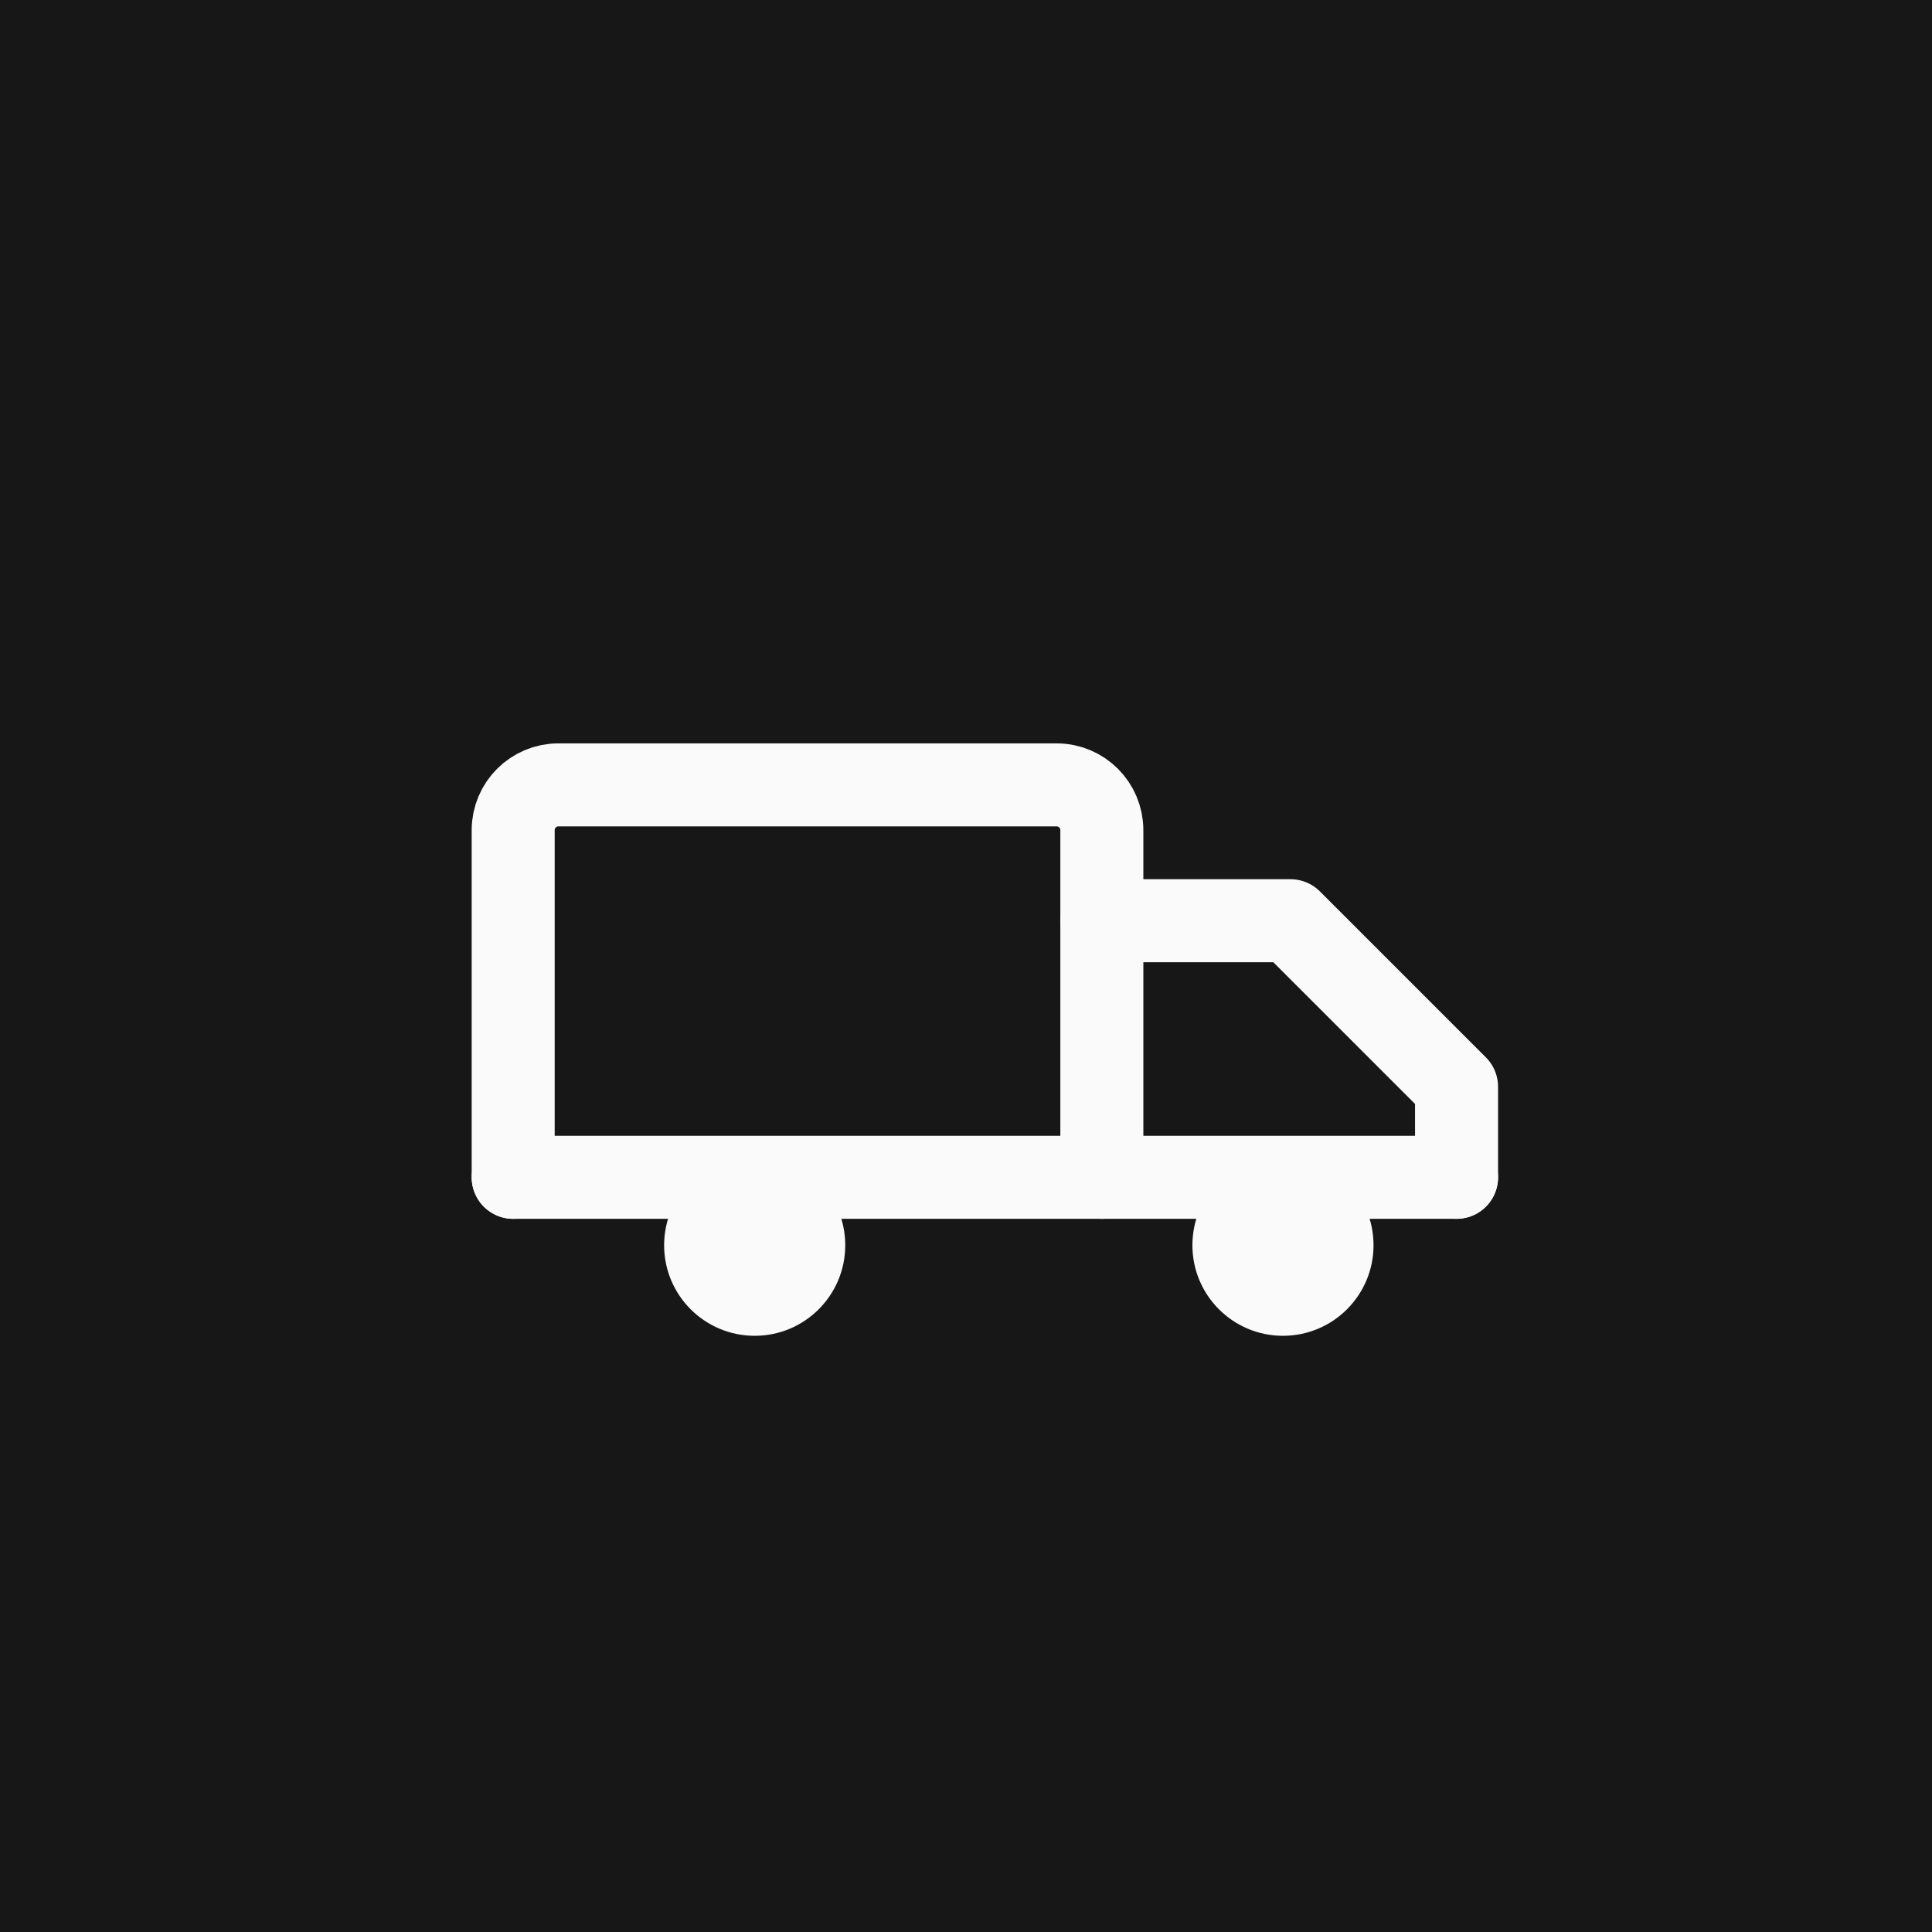
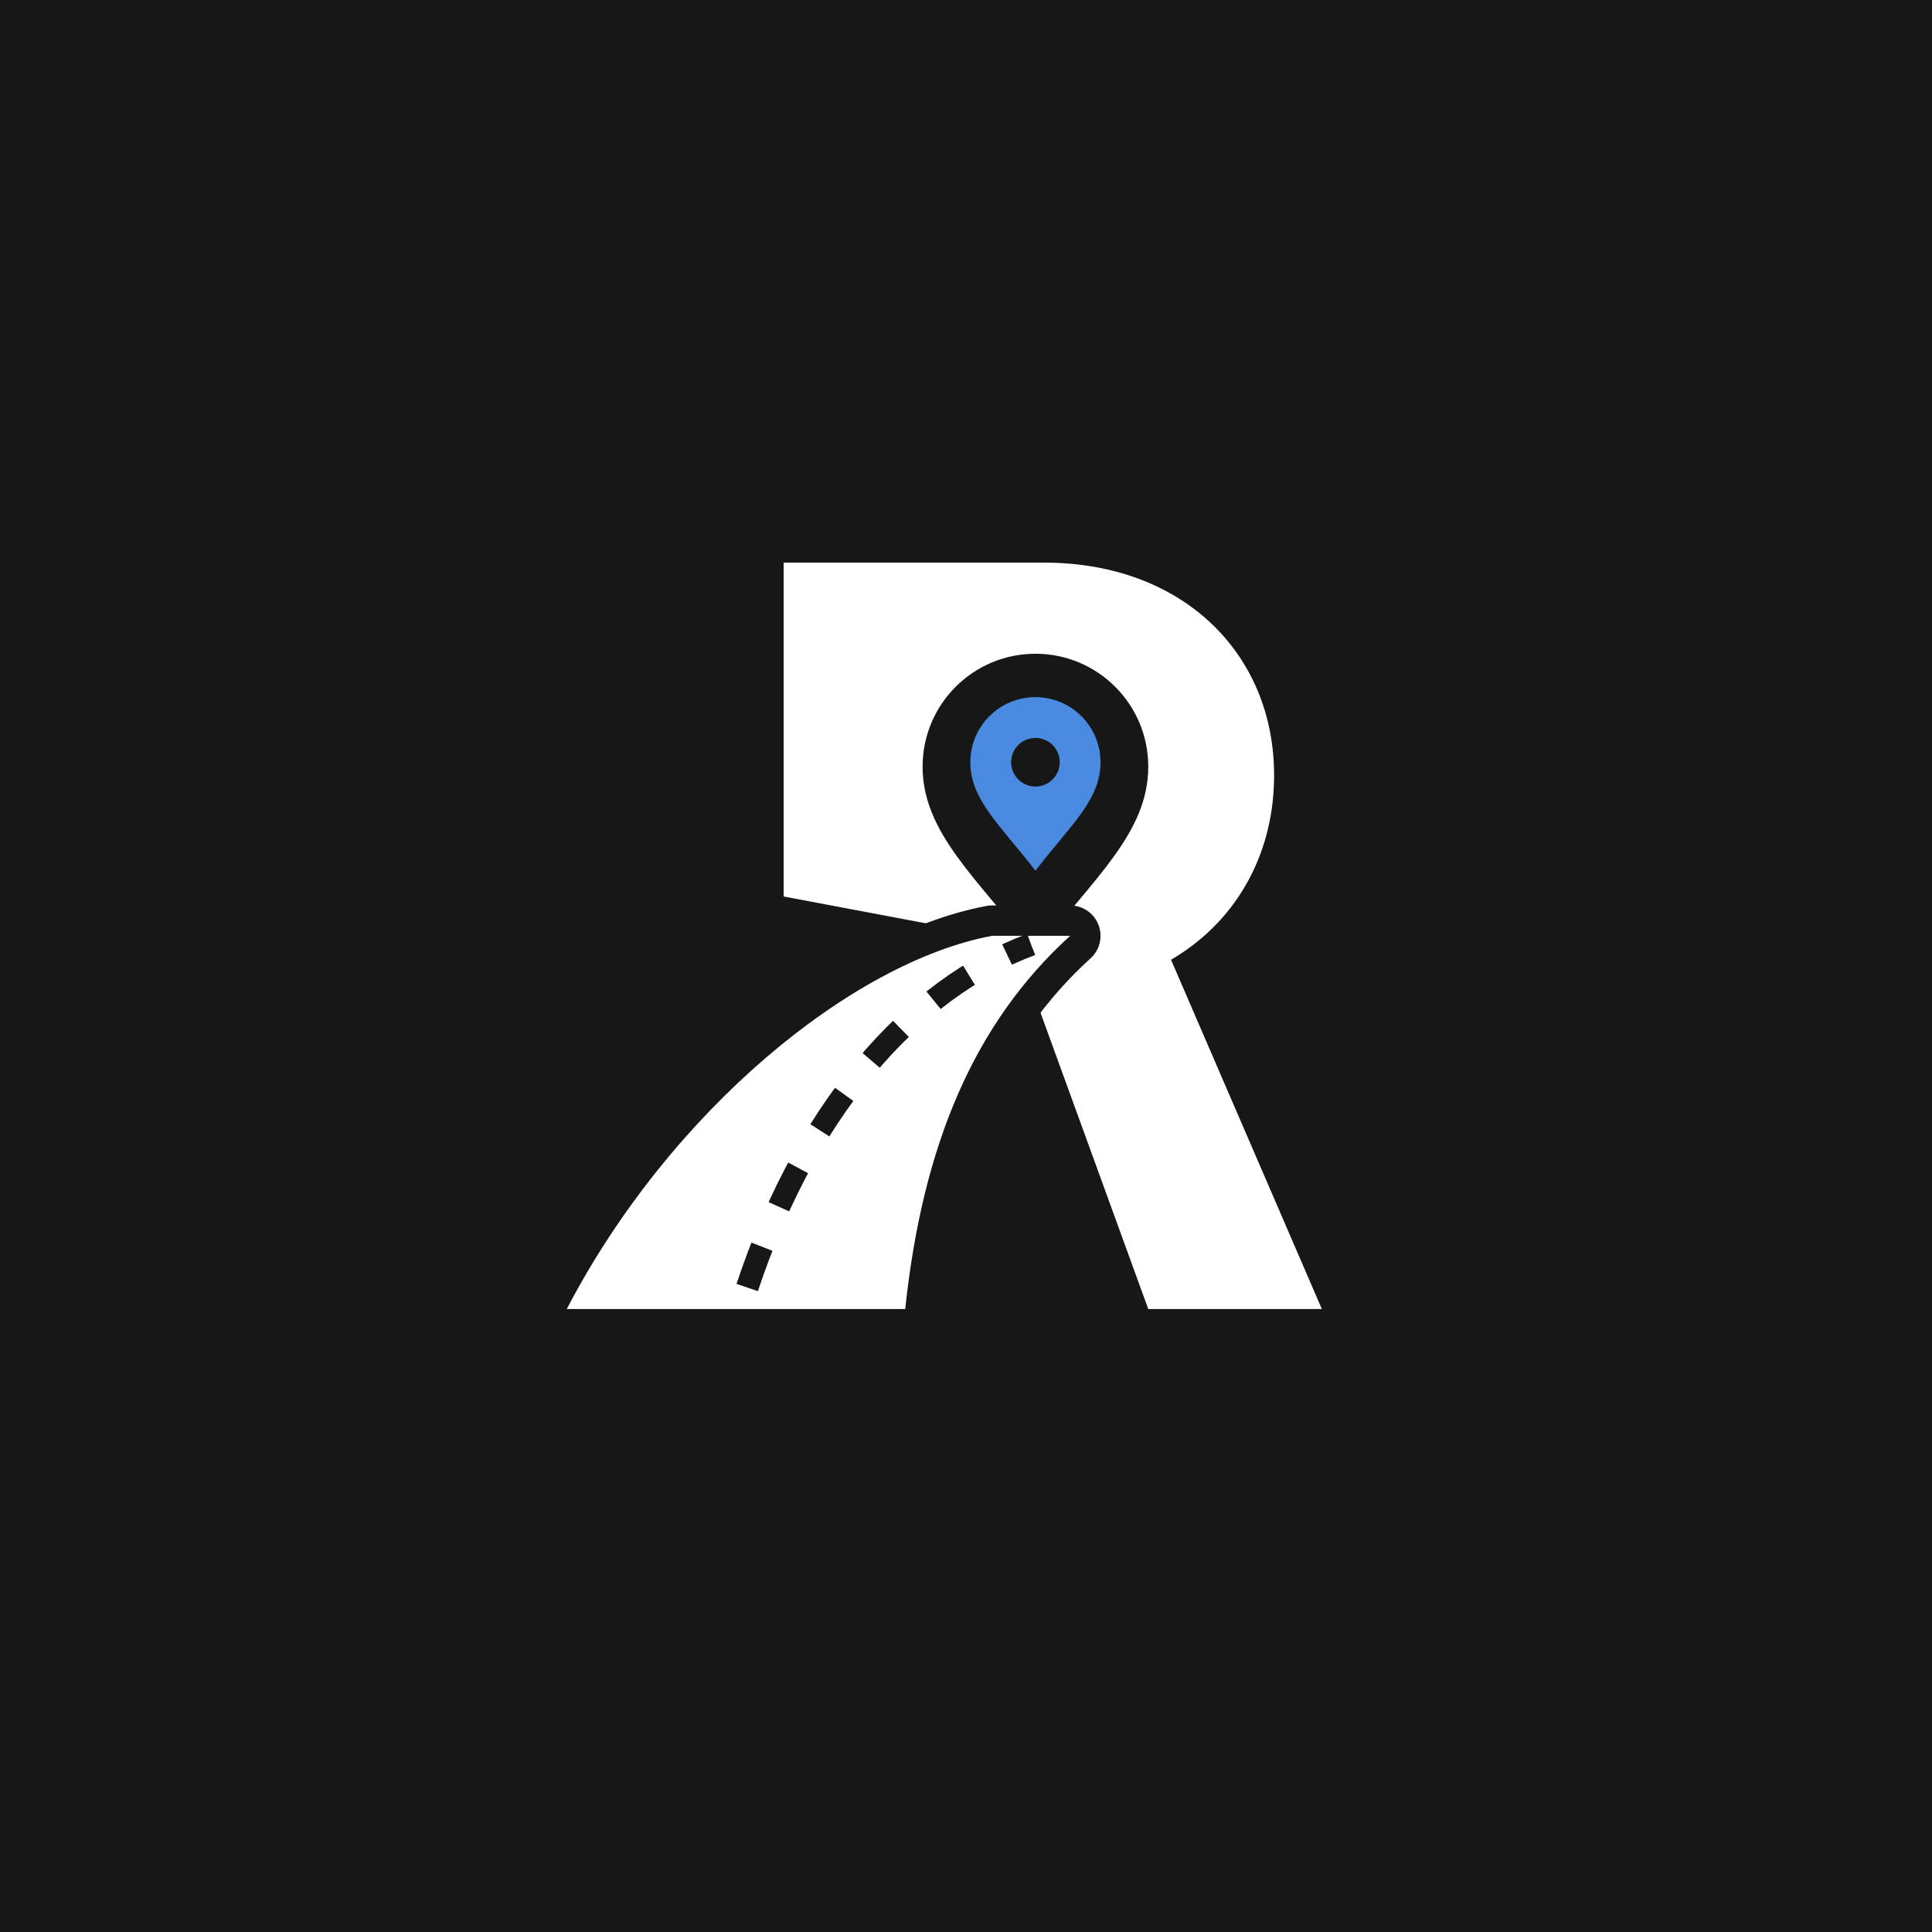
<svg xmlns="http://www.w3.org/2000/svg" viewBox="0 0 512 512">
+   <defs>
+     <mask id="b" maskUnits="userSpaceOnUse" x="0" y="0" width="100" height="100">
+       <rect width="100" height="100" fill="#fff" />
+       <path fill="#000" d="M58 17.5a13 13 0 0 1 13 13c0 7.6-6.2 12.8-13 21.5c-6.8-8.7-13-13.9-13-21.5a13 13 0 0 1 13-13z" />
+       <path fill="#000" d="M53 50C37 53 16 70 4 93H43C45 74 51 60 62 50Z" stroke="#000" stroke-width="7" stroke-linejoin="round" />
+       <path fill="#000" d="M53 50C37 53 16 70 4 93L0 100V40Z" />
+     </mask>
+     <mask id="r" maskUnits="userSpaceOnUse" x="0" y="0" width="100" height="100">
+       <rect width="100" height="100" fill="#fff" />
+       <path d="M57.5 51C44 56 31 70 24 93" fill="none" stroke="#000" stroke-width="2.6" stroke-dasharray="5 5" stroke-dashoffset="2" />
+     </mask>
+     <mask id="p" maskUnits="userSpaceOnUse" x="0" y="0" width="100" height="100">
+       <rect width="100" height="100" fill="#fff" />
+       <circle cx="58" cy="30" r="2.8" fill="#000" />
+     </mask>
+   </defs>
  <rect width="512" height="512" fill="#171717" />
-   <g fill="none" stroke="#fafafa" stroke-width="22" stroke-linecap="round" stroke-linejoin="round">
-     <path d="M136 312V220a12 12 0 0 1 12-12h132a12 12 0 0 1 12 12v92" />
-     <path d="M292 244h50l44 44v24" />
-     <path d="M136 312h250" />
+   <g transform="translate(141 133) scale(2.3)">
+     <g fill="#fff">
+       <g mask="url(#b)">
+         <path d="M29 7H59C75 7 85.5 17.5 85.5 31.5C85.5 46 74.5 56.5 59 56.5H29Z" />
+         <rect x="29" y="7" width="17" height="60" />
+         <path d="M55 49H72L91 93H71Z" />
+       </g>
+       <path mask="url(#r)" d="M53 50C37 53 16 70 4 93H43C45 74 51 60 62 50Z" />
+     </g>
+     <path mask="url(#p)" fill="#4a8ae0" d="M58 22.5a7.5 7.5 0 0 1 7.5 7.5c0 4.4-3.6 7.4-7.5 12.5c-3.9-5.1-7.5-8.1-7.5-12.5a7.5 7.5 0 0 1 7.5-7.5z" />
  </g>
-   <circle cx="200" cy="330" r="24" fill="#fafafa" />
-   <circle cx="340" cy="330" r="24" fill="#fafafa" />
</svg>
